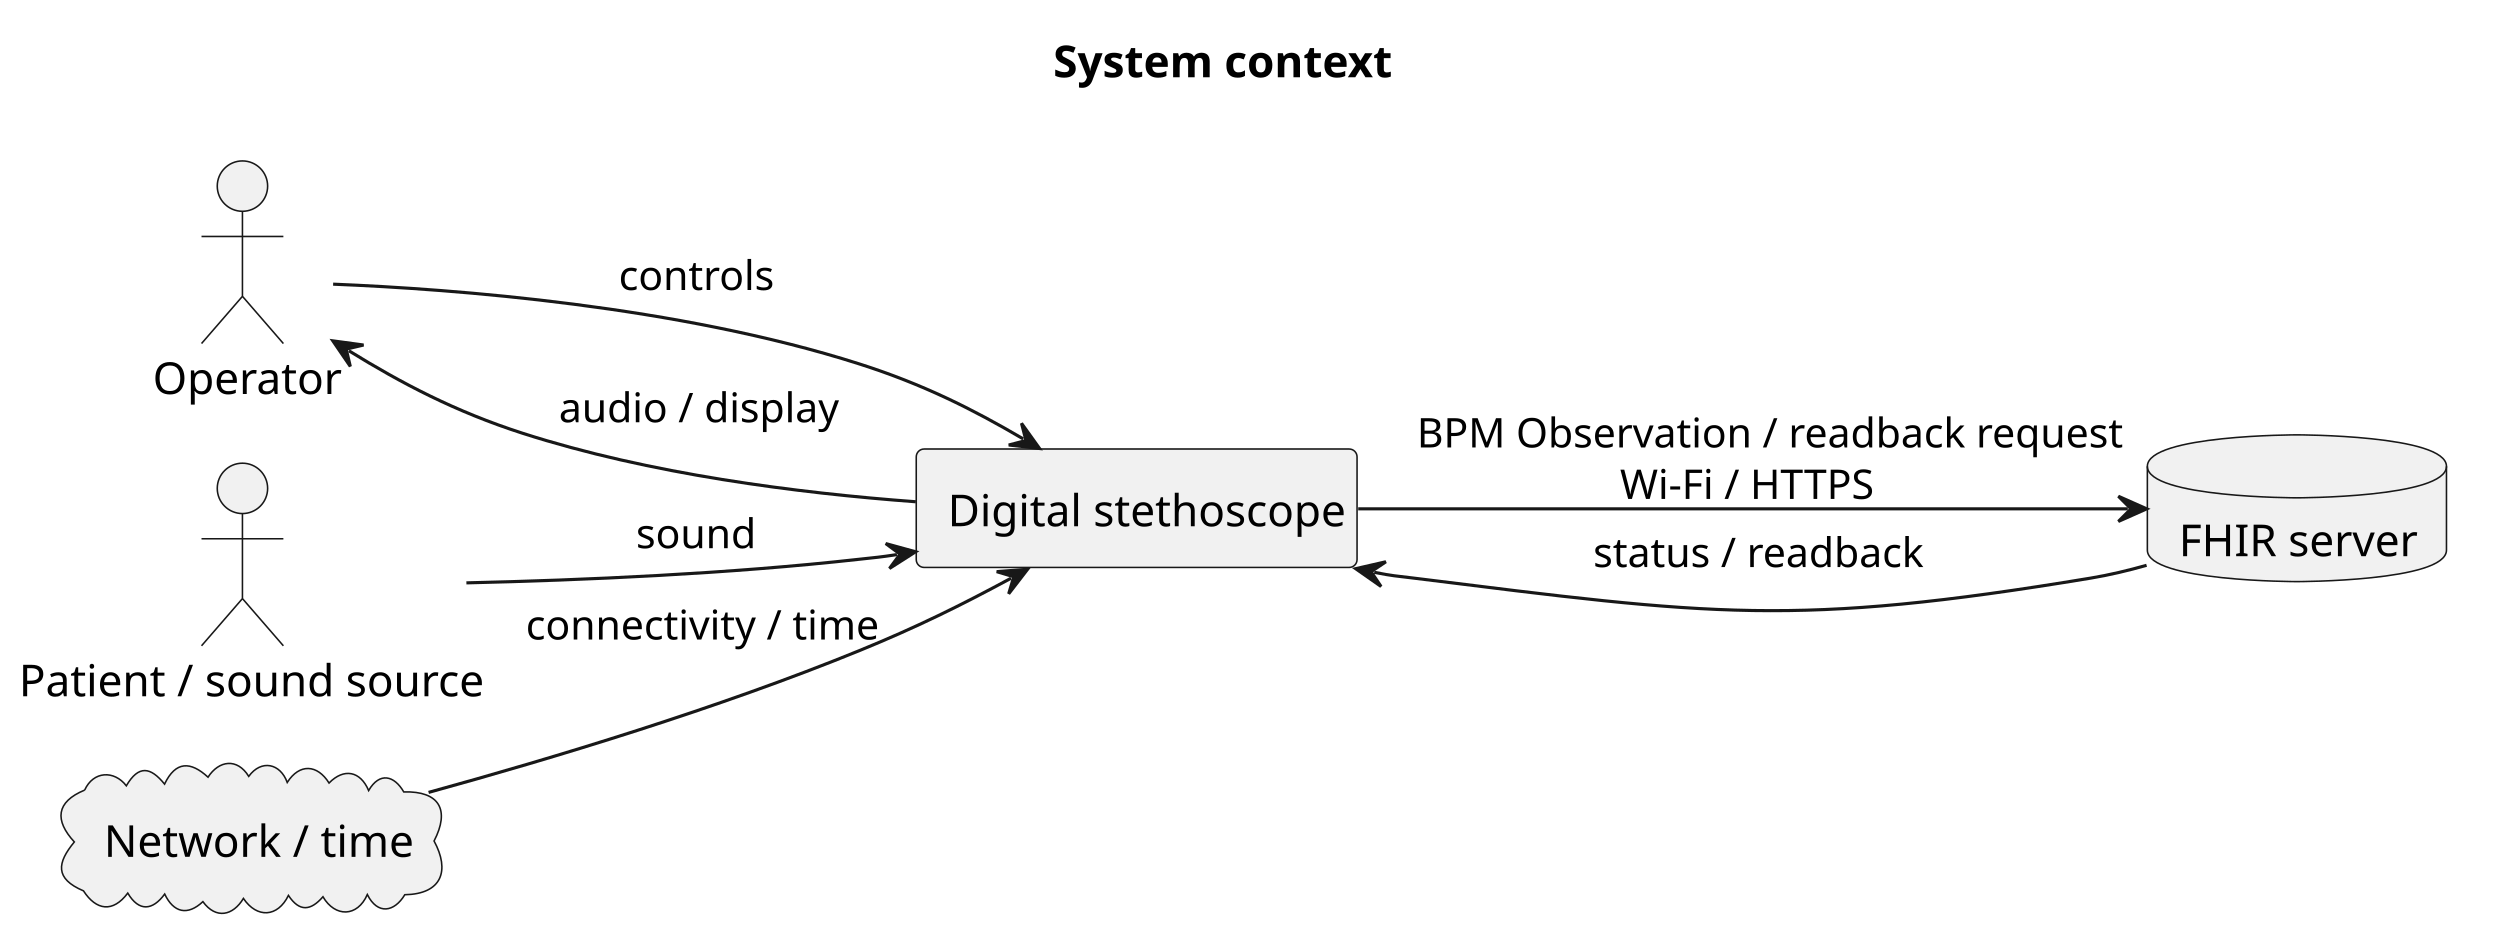
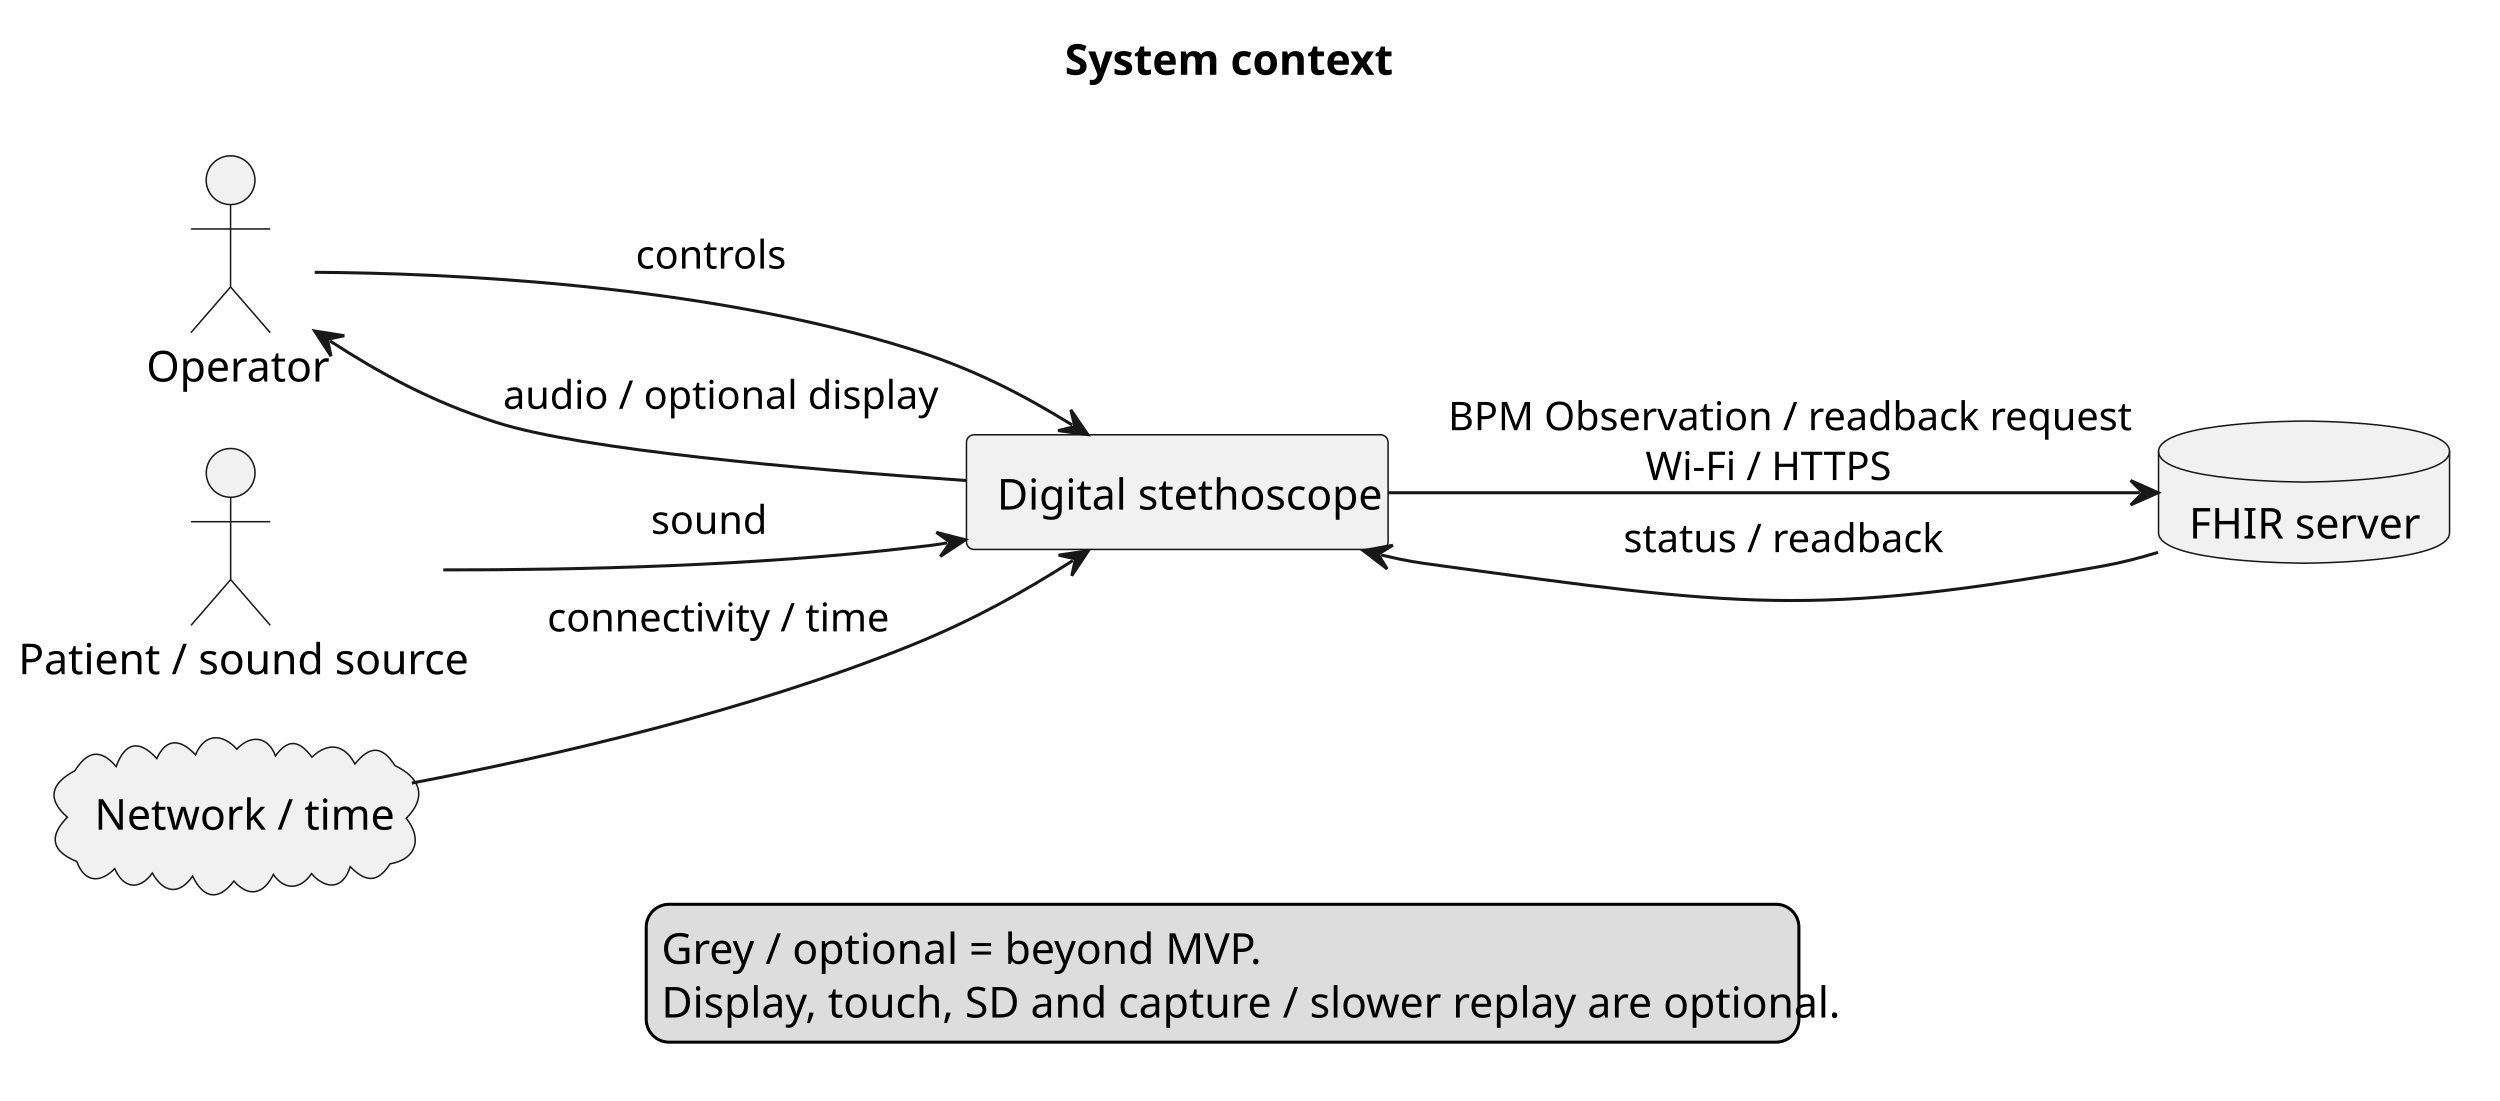
- <svg xmlns="http://www.w3.org/2000/svg" contentStyleType="text/css" height="299px" preserveAspectRatio="none" style="width:794px;height:299px;background:#FFFFFF;" version="1.1" viewBox="0 0 794 299" width="794px" zoomAndPan="magnify">
+ <svg xmlns="http://www.w3.org/2000/svg" contentStyleType="text/css" data-diagram-type="DESCRIPTION" height="361px" preserveAspectRatio="none" style="width:820px;height:361px;background:#FFFFFF;" version="1.1" viewBox="0 0 820 361" width="820px" zoomAndPan="magnify">
  <defs />
  <g>
-     <text fill="#000000" font-family="sans-serif" font-size="14" font-weight="bold" lengthAdjust="spacing" textLength="107" x="334.5" y="24.533">System context</text>
-     <g id="elem_operator">
-       <ellipse cx="77" cy="59.109" fill="#F1F1F1" rx="8" ry="8" style="stroke:#181818;stroke-width:0.5;" />
-       <path d="M77,67.109 L77,94.109 M64,75.109 L90,75.109 M77,94.109 L64,109.109 M77,94.109 L90,109.109 " fill="none" style="stroke:#181818;stroke-width:0.5;" />
-       <text fill="#000000" font-family="sans-serif" font-size="14" lengthAdjust="spacing" textLength="57" x="48.5" y="125.143">Operator</text>
+     <g class="title" data-source-line="15">
+       <text fill="#000000" font-family="sans-serif" font-size="14" font-weight="bold" lengthAdjust="spacing" textLength="103.482" x="349.259" y="24.533">System context</text>
    </g>
-     <g id="elem_source">
-       <ellipse cx="77" cy="155.109" fill="#F1F1F1" rx="8" ry="8" style="stroke:#181818;stroke-width:0.5;" />
-       <path d="M77,163.109 L77,190.109 M64,171.109 L90,171.109 M77,190.109 L64,205.109 M77,190.109 L90,205.109 " fill="none" style="stroke:#181818;stroke-width:0.5;" />
-       <text fill="#000000" font-family="sans-serif" font-size="14" lengthAdjust="spacing" textLength="142" x="6" y="221.143">Patient / sound source</text>
+     <g class="entity" data-qualified-name="operator" data-source-line="17" id="ent0002">
+       <ellipse cx="75.624" cy="59.109" fill="#F1F1F1" rx="8" ry="8" style="stroke:#181818;stroke-width:0.5;" />
+       <path d="M75.624,67.109 L75.624,94.109 M62.624,75.109 L88.624,75.109 M75.624,94.109 L62.624,109.109 M75.624,94.109 L88.624,109.109" fill="none" style="stroke:#181818;stroke-width:0.5;" />
+       <text fill="#000000" font-family="sans-serif" font-size="14" lengthAdjust="spacing" textLength="55.248" x="48" y="125.143">Operator</text>
    </g>
-     <g id="elem_device">
-       <rect fill="#F1F1F1" height="37.609" rx="2.5" ry="2.5" style="stroke:#181818;stroke-width:0.5;" width="140" x="291" y="142.609" />
-       <text fill="#000000" font-family="sans-serif" font-size="14" lengthAdjust="spacing" textLength="120" x="301" y="167.143">Digital stethoscope</text>
+     <g class="entity" data-qualified-name="source" data-source-line="18" id="ent0003">
+       <ellipse cx="75.655" cy="155.109" fill="#F1F1F1" rx="8" ry="8" style="stroke:#181818;stroke-width:0.5;" />
+       <path d="M75.655,163.109 L75.655,190.109 M62.655,171.109 L88.655,171.109 M75.655,190.109 L62.655,205.109 M75.655,190.109 L88.655,205.109" fill="none" style="stroke:#181818;stroke-width:0.5;" />
+       <text fill="#000000" font-family="sans-serif" font-size="14" lengthAdjust="spacing" textLength="139.31" x="6" y="221.143">Patient / sound source</text>
    </g>
-     <g id="elem_fhir">
-       <path d="M682,148.109 C682,138.109 729.5,138.109 729.5,138.109 C729.5,138.109 777,138.109 777,148.109 L777,174.719 C777,184.719 729.5,184.719 729.5,184.719 C729.5,184.719 682,184.719 682,174.719 L682,148.109 " fill="#F1F1F1" style="stroke:#181818;stroke-width:0.5;" />
-       <path d="M682,148.109 C682,158.109 729.5,158.109 729.5,158.109 C729.5,158.109 777,158.109 777,148.109 " fill="none" style="stroke:#181818;stroke-width:0.5;" />
-       <text fill="#000000" font-family="sans-serif" font-size="14" lengthAdjust="spacing" textLength="75" x="692" y="176.643">FHIR server</text>
+     <g class="entity" data-qualified-name="device" data-source-line="19" id="ent0004">
+       <rect fill="#F1F1F1" height="37.609" rx="2.5" ry="2.5" style="stroke:#181818;stroke-width:0.5;" width="138.289" x="317" y="142.609" />
+       <text fill="#000000" font-family="sans-serif" font-size="14" lengthAdjust="spacing" textLength="118.289" x="327" y="167.143">Digital stethoscope</text>
    </g>
-     <g id="elem_net">
-       <path d="M26.888,250.935 C29.626,244.869 36.234,244.551 40.122,249.561 C44.046,242.891 47.802,243.545 52.261,249.027 C55.813,241.63 60.53,241.758 66.068,246.829 C69.519,241.496 75.316,240.635 78.996,246.565 C83.026,241.095 89.013,242.44 91.229,248.491 C95.139,242.405 100.77,242.74 104.507,248.682 C109.233,243.857 114.447,244.855 117.079,251.066 C120.564,245.105 125.195,246.267 128.234,251.511 C139.607,251.194 142.957,257.248 137.861,267.101 C142.974,276.532 140.358,283.947 128.564,284.169 C125.237,289.701 119.943,290.654 116.664,284.121 C113.481,291.344 106.432,291.373 102.569,284.816 C98.673,289.294 95.133,289.703 91.608,284.4 C88.175,291.393 81.629,291.709 77.308,285.352 C74.012,290.817 68.615,292.066 64.438,286.368 C59.529,290.951 55.133,289.859 52.305,283.96 C48.442,289.207 44.151,289.643 40.577,283.659 C35.86,289.943 30.586,289.209 26.512,282.938 C17.33,279.038 18.135,274.04 23.606,267.399 C17.302,260.556 17.746,254.699 26.888,250.935 " fill="#F1F1F1" style="stroke:#181818;stroke-width:0.5;" />
-       <text fill="#000000" font-family="sans-serif" font-size="14" lengthAdjust="spacing" textLength="88" x="33" y="272.143">Network / time</text>
+     <g class="entity" data-qualified-name="fhir" data-source-line="20" id="ent0005">
+       <path d="M708,148.109 C708,138.109 755.724,138.109 755.724,138.109 C755.724,138.109 803.448,138.109 803.448,148.109 L803.448,174.719 C803.448,184.719 755.724,184.719 755.724,184.719 C755.724,184.719 708,184.719 708,174.719 L708,148.109" fill="#F1F1F1" style="stroke:#181818;stroke-width:0.5;" />
+       <path d="M708,148.109 C708,158.109 755.724,158.109 755.724,158.109 C755.724,158.109 803.448,158.109 803.448,148.109" fill="none" style="stroke:#181818;stroke-width:0.5;" />
+       <text fill="#000000" font-family="sans-serif" font-size="14" lengthAdjust="spacing" textLength="75.448" x="718" y="176.643">FHIR server</text>
    </g>
-     <polygon fill="#181818" points="290.799,175.244,281.302,172.634,285.855,175.991,282.497,180.544,290.799,175.244" style="stroke:#181818;stroke-width:1.0;" />
-     <path d="M148.128,185.118 C185.328,184.255 231.751,182.225 273,177.609 C278.8,176.96 278.862,177.048 284.866,176.141 " fill="none" style="stroke:#181818;stroke-width:1.0;" />
-     <text fill="#000000" font-family="sans-serif" font-size="13" lengthAdjust="spacing" textLength="35" x="202" y="174.105">sound</text>
-     <polygon fill="#181818" points="330.161,142.445,324.428,134.436,325.85,139.911,320.375,141.333,330.161,142.445" style="stroke:#181818;stroke-width:1.0;" />
-     <path d="M105.798,90.249 C144.244,91.818 215.419,97.199 273,115.609 C293.017,122.009 308.71,129.839 324.988,139.405 " fill="none" style="stroke:#181818;stroke-width:1.0;" />
-     <text fill="#000000" font-family="sans-serif" font-size="13" lengthAdjust="spacing" textLength="46" x="196.5" y="92.105">controls</text>
-     <polygon fill="#181818" points="105.706,108.253,111.259,116.386,109.959,110.881,115.464,109.581,105.706,108.253" style="stroke:#181818;stroke-width:1.0;" />
-     <path d="M290.861,159.359 C253.206,156.578 206.222,150.548 166,137.609 C144.629,130.735 127.555,121.754 110.81,111.407 " fill="none" style="stroke:#181818;stroke-width:1.0;" />
-     <text fill="#000000" font-family="sans-serif" font-size="13" lengthAdjust="spacing" textLength="84" x="177.5" y="134.105">audio / display</text>
-     <polygon fill="#181818" points="681.795,161.609,672.795,157.609,676.795,161.609,672.795,165.609,681.795,161.609" style="stroke:#181818;stroke-width:1.0;" />
-     <path d="M431.367,161.609 C504.726,161.609 612.428,161.609 675.795,161.609 " fill="none" style="stroke:#181818;stroke-width:1.0;" />
-     <text fill="#000000" font-family="sans-serif" font-size="13" lengthAdjust="spacing" textLength="213" x="450" y="142.105">BPM Observation / readback request</text>
-     <text fill="#000000" font-family="sans-serif" font-size="13" lengthAdjust="spacing" textLength="84" x="514.5" y="158.456">Wi-Fi / HTTPS</text>
-     <polygon fill="#181818" points="430.561,180.615,438.627,186.267,435.468,181.574,440.161,178.415,430.561,180.615" style="stroke:#181818;stroke-width:1.0;" />
-     <path d="M681.757,179.539 C675.853,181.212 669.836,182.642 664,183.609 C569.732,199.244 543.824,195.413 449,183.609 C442.971,182.859 442.648,182.977 436.449,181.766 " fill="none" style="stroke:#181818;stroke-width:1.0;" />
-     <text fill="#000000" font-family="sans-serif" font-size="13" lengthAdjust="spacing" textLength="101" x="506" y="180.105">status / readback</text>
-     <polygon fill="#181818" points="326.371,180.793,316.552,181.557,321.973,183.172,320.358,188.594,326.371,180.793" style="stroke:#181818;stroke-width:1.0;" />
-     <path d="M136.115,251.667 C175.392,240.858 228.08,224.965 273,206.609 C291.103,199.212 305.22,192.235 321.094,183.648 " fill="none" style="stroke:#181818;stroke-width:1.0;" />
-     <text fill="#000000" font-family="sans-serif" font-size="13" lengthAdjust="spacing" textLength="105" x="167" y="203.105">connectivity / time</text>
+     <g class="entity" data-qualified-name="net" data-source-line="21" id="ent0006">
+       <path d="M24.553,252.809 C28.556,246.476 32.842,245.294 38.11,251.435 C41.026,243.326 45.655,242.498 51.428,248.793 C54.779,241.521 59.613,242.738 64.121,247.58 C67.137,240.404 72.963,240.516 77.682,245.714 C82.098,240.948 87.907,241.316 90.347,247.916 C94.739,241.929 98.333,243.034 102.319,248.345 C107.638,243.291 112.941,244.031 116.425,250.577 C121.21,244.622 125.266,244.385 129.537,251.109 C137.642,254.96 140.383,261.268 133.26,268.399 C138.512,274.981 136.724,281.801 127.916,283.362 C123.805,289.864 119.792,289.285 114.878,284.273 C112.517,291.878 106.858,291.826 102.163,286.584 C98.649,291.764 93.387,292.234 89.662,286.833 C86.637,293.133 81.748,294.67 76.725,288.99 C71.554,295.784 66.673,294.651 63.182,287.374 C58.613,293.936 53.561,292.739 49.965,286.379 C45.655,292.243 40.47,291.453 37.627,284.919 C32.867,289.809 27.716,289.512 25.177,282.58 C17.025,279.263 15.817,274.432 22.094,268.052 C14.928,261.773 17.111,256.73 24.553,252.809" fill="#F1F1F1" style="stroke:#181818;stroke-width:0.5;" />
+       <text fill="#000000" font-family="sans-serif" font-size="14" lengthAdjust="spacing" textLength="89.462" x="31" y="272.143">Network / time</text>
+     </g>
+     <g class="link" data-entity-1="ent0003" data-entity-2="ent0004" data-link-type="dependency" id="lnk7">
+       <polygon fill="#181818" points="316.647,177.07,307.11,174.608,311.715,177.894,308.429,182.499,316.647,177.07" style="stroke:#181818;stroke-width:1;" />
+       <path d="M145.387,186.927 C189.456,186.987 247.763,185.613 299,179.609 C304.757,178.935 304.782,179.053 310.729,178.059" fill="none" style="stroke:#181818;stroke-width:1;" />
+       <text fill="#000000" font-family="sans-serif" font-size="13" lengthAdjust="spacing" textLength="35.42" x="213.5" y="175.105">sound</text>
+     </g>
+     <g class="link" data-entity-1="ent0002" data-entity-2="ent0004" data-link-type="dependency" id="lnk8">
+       <polygon fill="#181818" points="356.807,142.555,351.247,134.426,352.552,139.93,347.047,141.235,356.807,142.555" style="stroke:#181818;stroke-width:1;" />
+       <path d="M103.216,89.316 C145.693,89.574 230.799,93.061 299,114.609 C319.442,121.068 335.489,129.405 351.7,139.405" fill="none" style="stroke:#181818;stroke-width:1;" />
+       <text fill="#000000" font-family="sans-serif" font-size="13" lengthAdjust="spacing" textLength="45.519" x="208.5" y="88.105">controls</text>
+     </g>
+     <g class="link" data-entity-1="ent0004" data-entity-2="ent0002" data-link-type="dependency" id="lnk9">
+       <polygon fill="#181818" points="103.204,108.571,108.575,116.827,107.398,111.294,112.931,110.116,103.204,108.571" style="stroke:#181818;stroke-width:1;" />
+       <path d="M316.845,157.614 C262.38,153.853 190.728,147.471 163,138.609 C141.627,131.779 124.688,122.517 108.237,111.838" fill="none" style="stroke:#181818;stroke-width:1;" />
+       <text fill="#000000" font-family="sans-serif" font-size="13" lengthAdjust="spacing" textLength="132.26" x="165" y="134.105">audio / optional display</text>
+     </g>
+     <g class="link" data-entity-1="ent0004" data-entity-2="ent0005" data-link-type="dependency" id="lnk10">
+       <polygon fill="#181818" points="707.862,161.609,698.862,157.609,702.862,161.609,698.862,165.609,707.862,161.609" style="stroke:#181818;stroke-width:1;" />
+       <path d="M455.263,161.609 C528.848,161.609 637.987,161.609 701.862,161.609" fill="none" style="stroke:#181818;stroke-width:1;" />
+       <text fill="#000000" font-family="sans-serif" font-size="13" lengthAdjust="spacing" textLength="213.161" x="475" y="141.105">BPM Observation / readback request</text>
+       <text fill="#000000" font-family="sans-serif" font-size="13" lengthAdjust="spacing" textLength="83.764" x="539.698" y="157.456">Wi-Fi / HTTPS</text>
+     </g>
+     <g class="link" data-entity-1="ent0005" data-entity-2="ent0004" data-link-type="dependency" id="lnk11">
+       <polygon fill="#181818" points="447.175,180.623,454.993,186.613,452.037,181.79,456.861,178.834,447.175,180.623" style="stroke:#181818;stroke-width:1;" />
+       <path d="M707.842,181.164 C701.923,182.99 695.88,184.551 690,185.609 C595.081,202.696 568.553,198.692 473,185.609 C464.553,184.453 461.601,184.086 453.01,182.024" fill="none" style="stroke:#181818;stroke-width:1;" />
+       <text fill="#000000" font-family="sans-serif" font-size="13" lengthAdjust="spacing" textLength="98.998" x="532.5" y="181.105">status / readback</text>
+     </g>
+     <g class="link" data-entity-1="ent0006" data-entity-2="ent0004" data-link-type="dependency" id="lnk12">
+       <polygon fill="#181818" points="356.985,180.635,347.243,182.087,352.765,183.317,351.534,188.839,356.985,180.635" style="stroke:#181818;stroke-width:1;" />
+       <path d="M135.079,256.852 C180.794,248.123 245.331,233.325 299,211.609 C319.332,203.383 335.593,194.231 351.921,183.854" fill="none" style="stroke:#181818;stroke-width:1;" />
+       <text fill="#000000" font-family="sans-serif" font-size="13" lengthAdjust="spacing" textLength="103.314" x="179.5" y="207.105">connectivity / time</text>
+     </g>
+     <g class="legend" data-source-line="28">
+       <rect fill="#DDDDDD" height="45.219" rx="7.5" ry="7.5" style="stroke:#000000;stroke-width:1;" width="378.081" x="211.959" y="296.609" />
+       <text fill="#000000" font-family="sans-serif" font-size="14" lengthAdjust="spacing" textLength="191.051" x="216.959" y="316.143">Grey / optional = beyond MVP.</text>
+       <text fill="#000000" font-family="sans-serif" font-size="14" lengthAdjust="spacing" textLength="368.081" x="216.959" y="333.752">Display, touch, SD and capture / slower replay are optional.</text>
+     </g>
  </g>
</svg>
